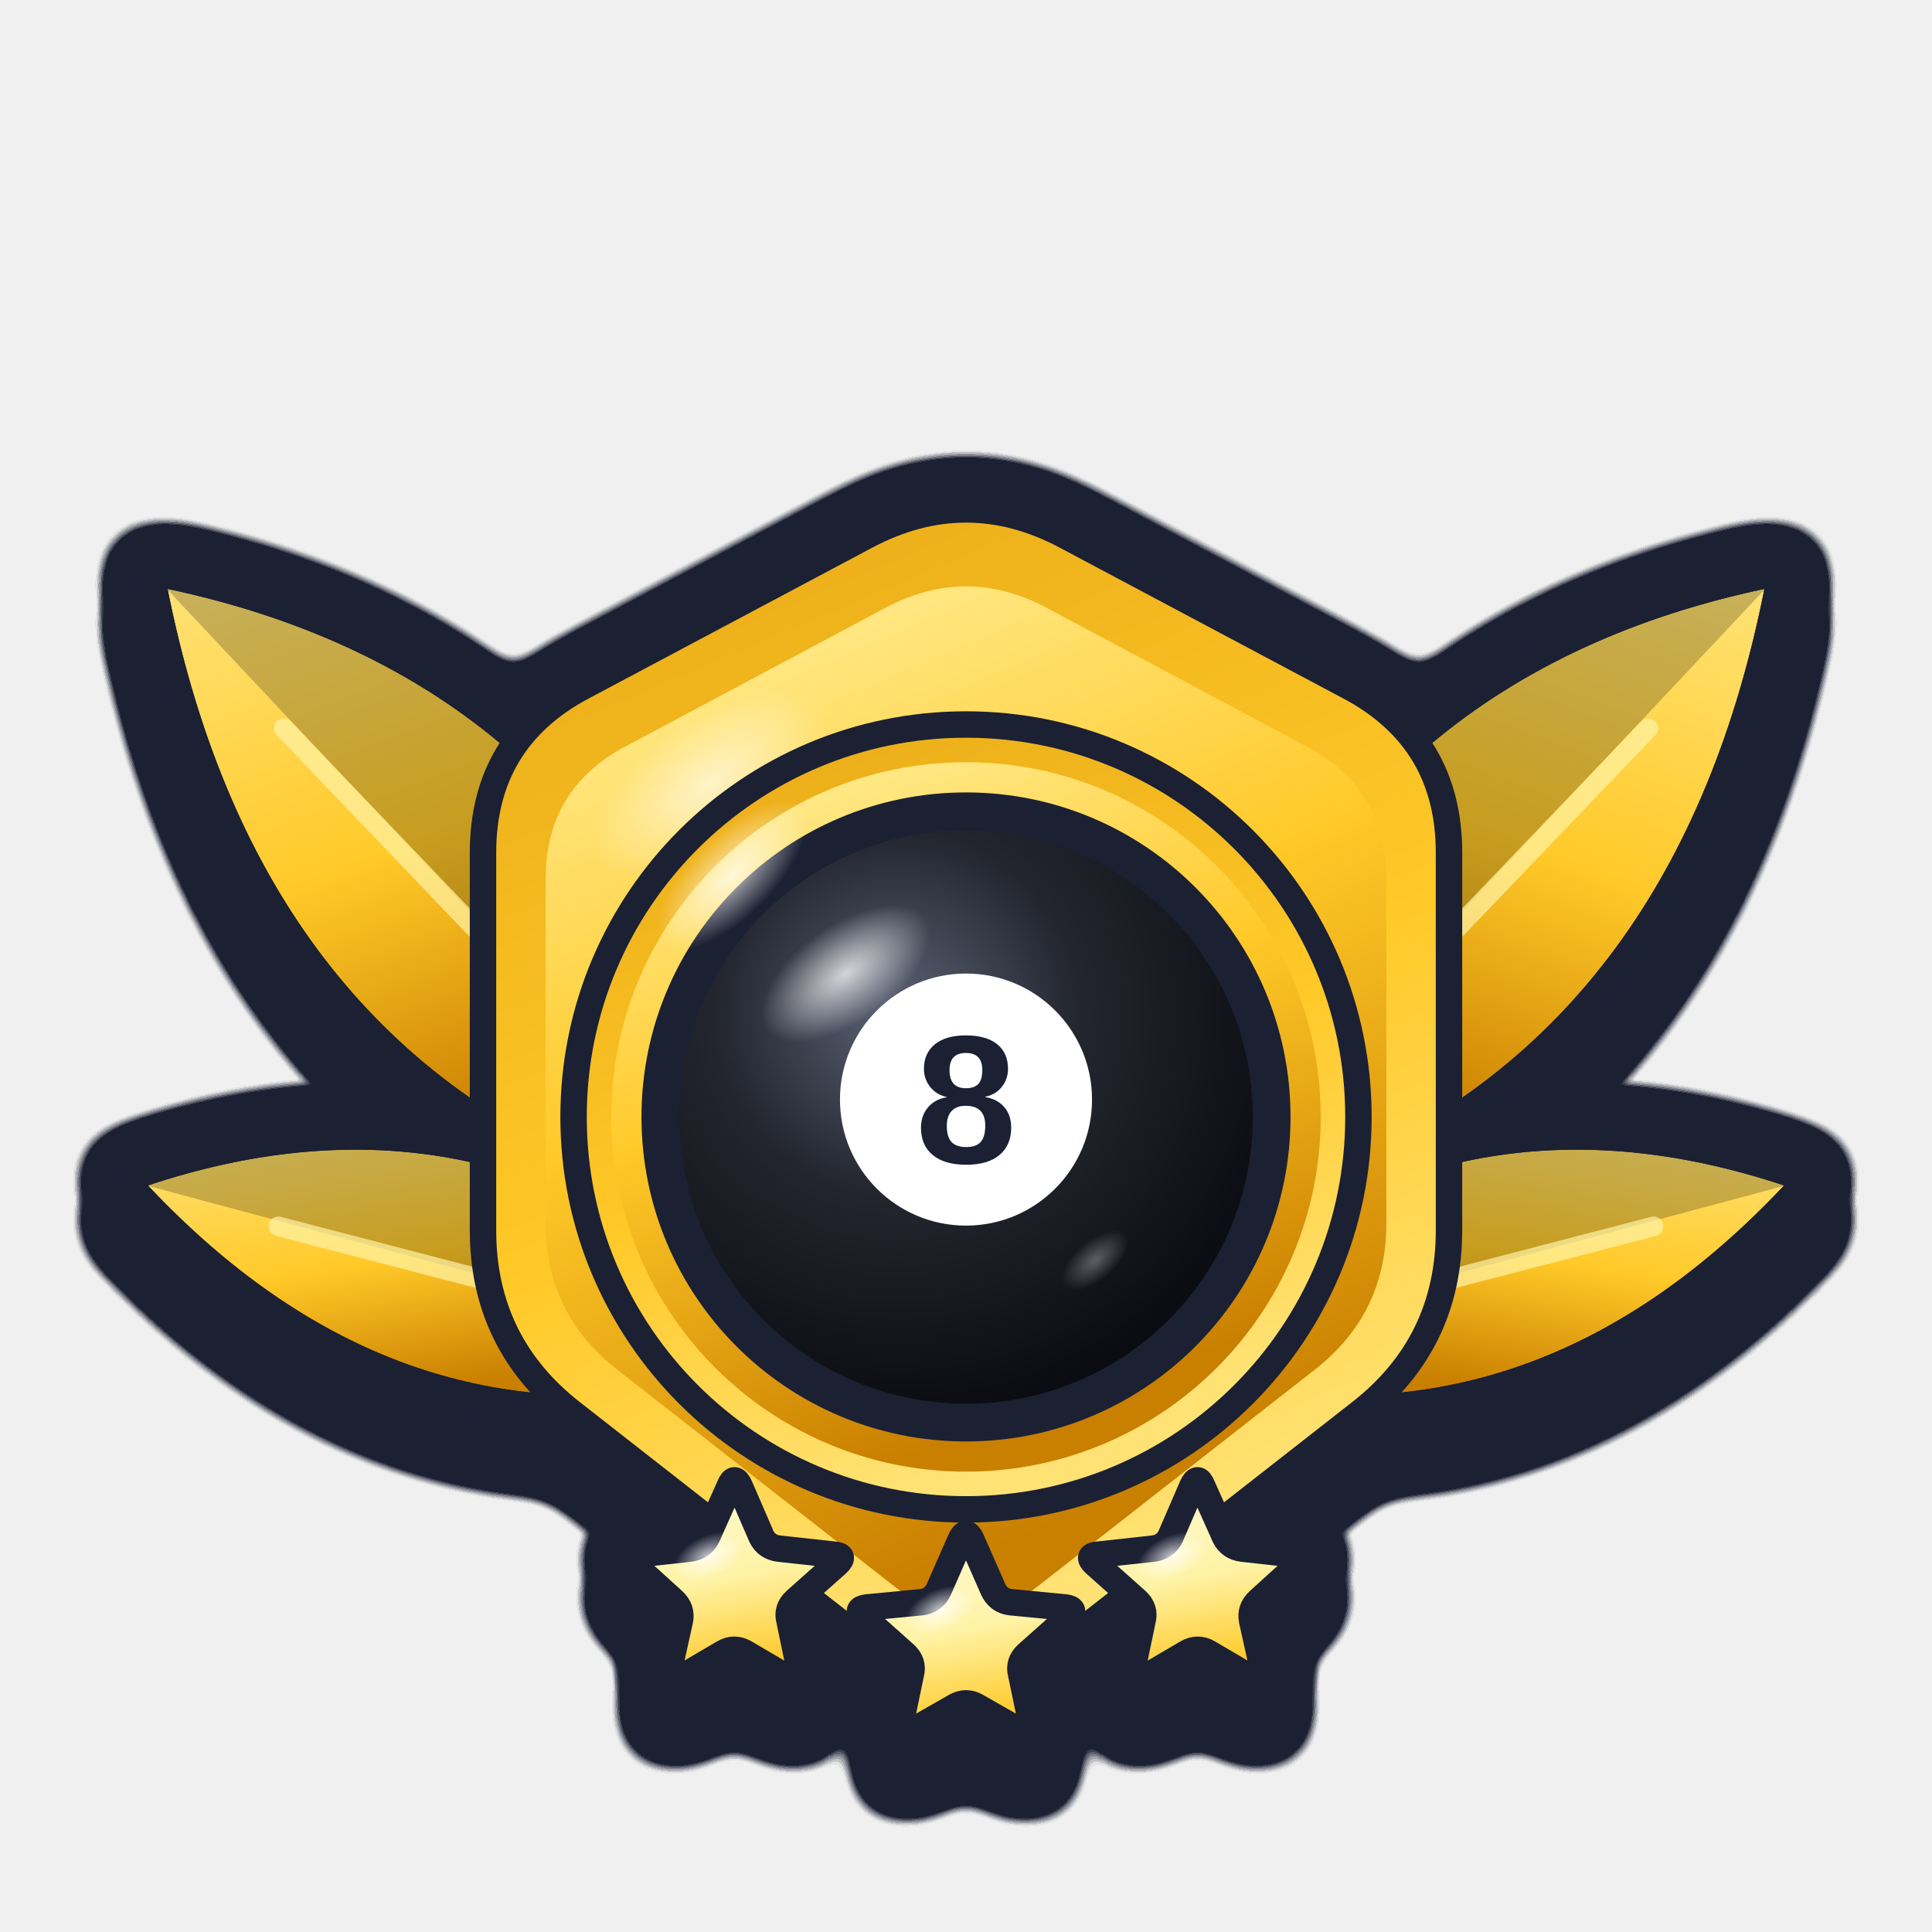
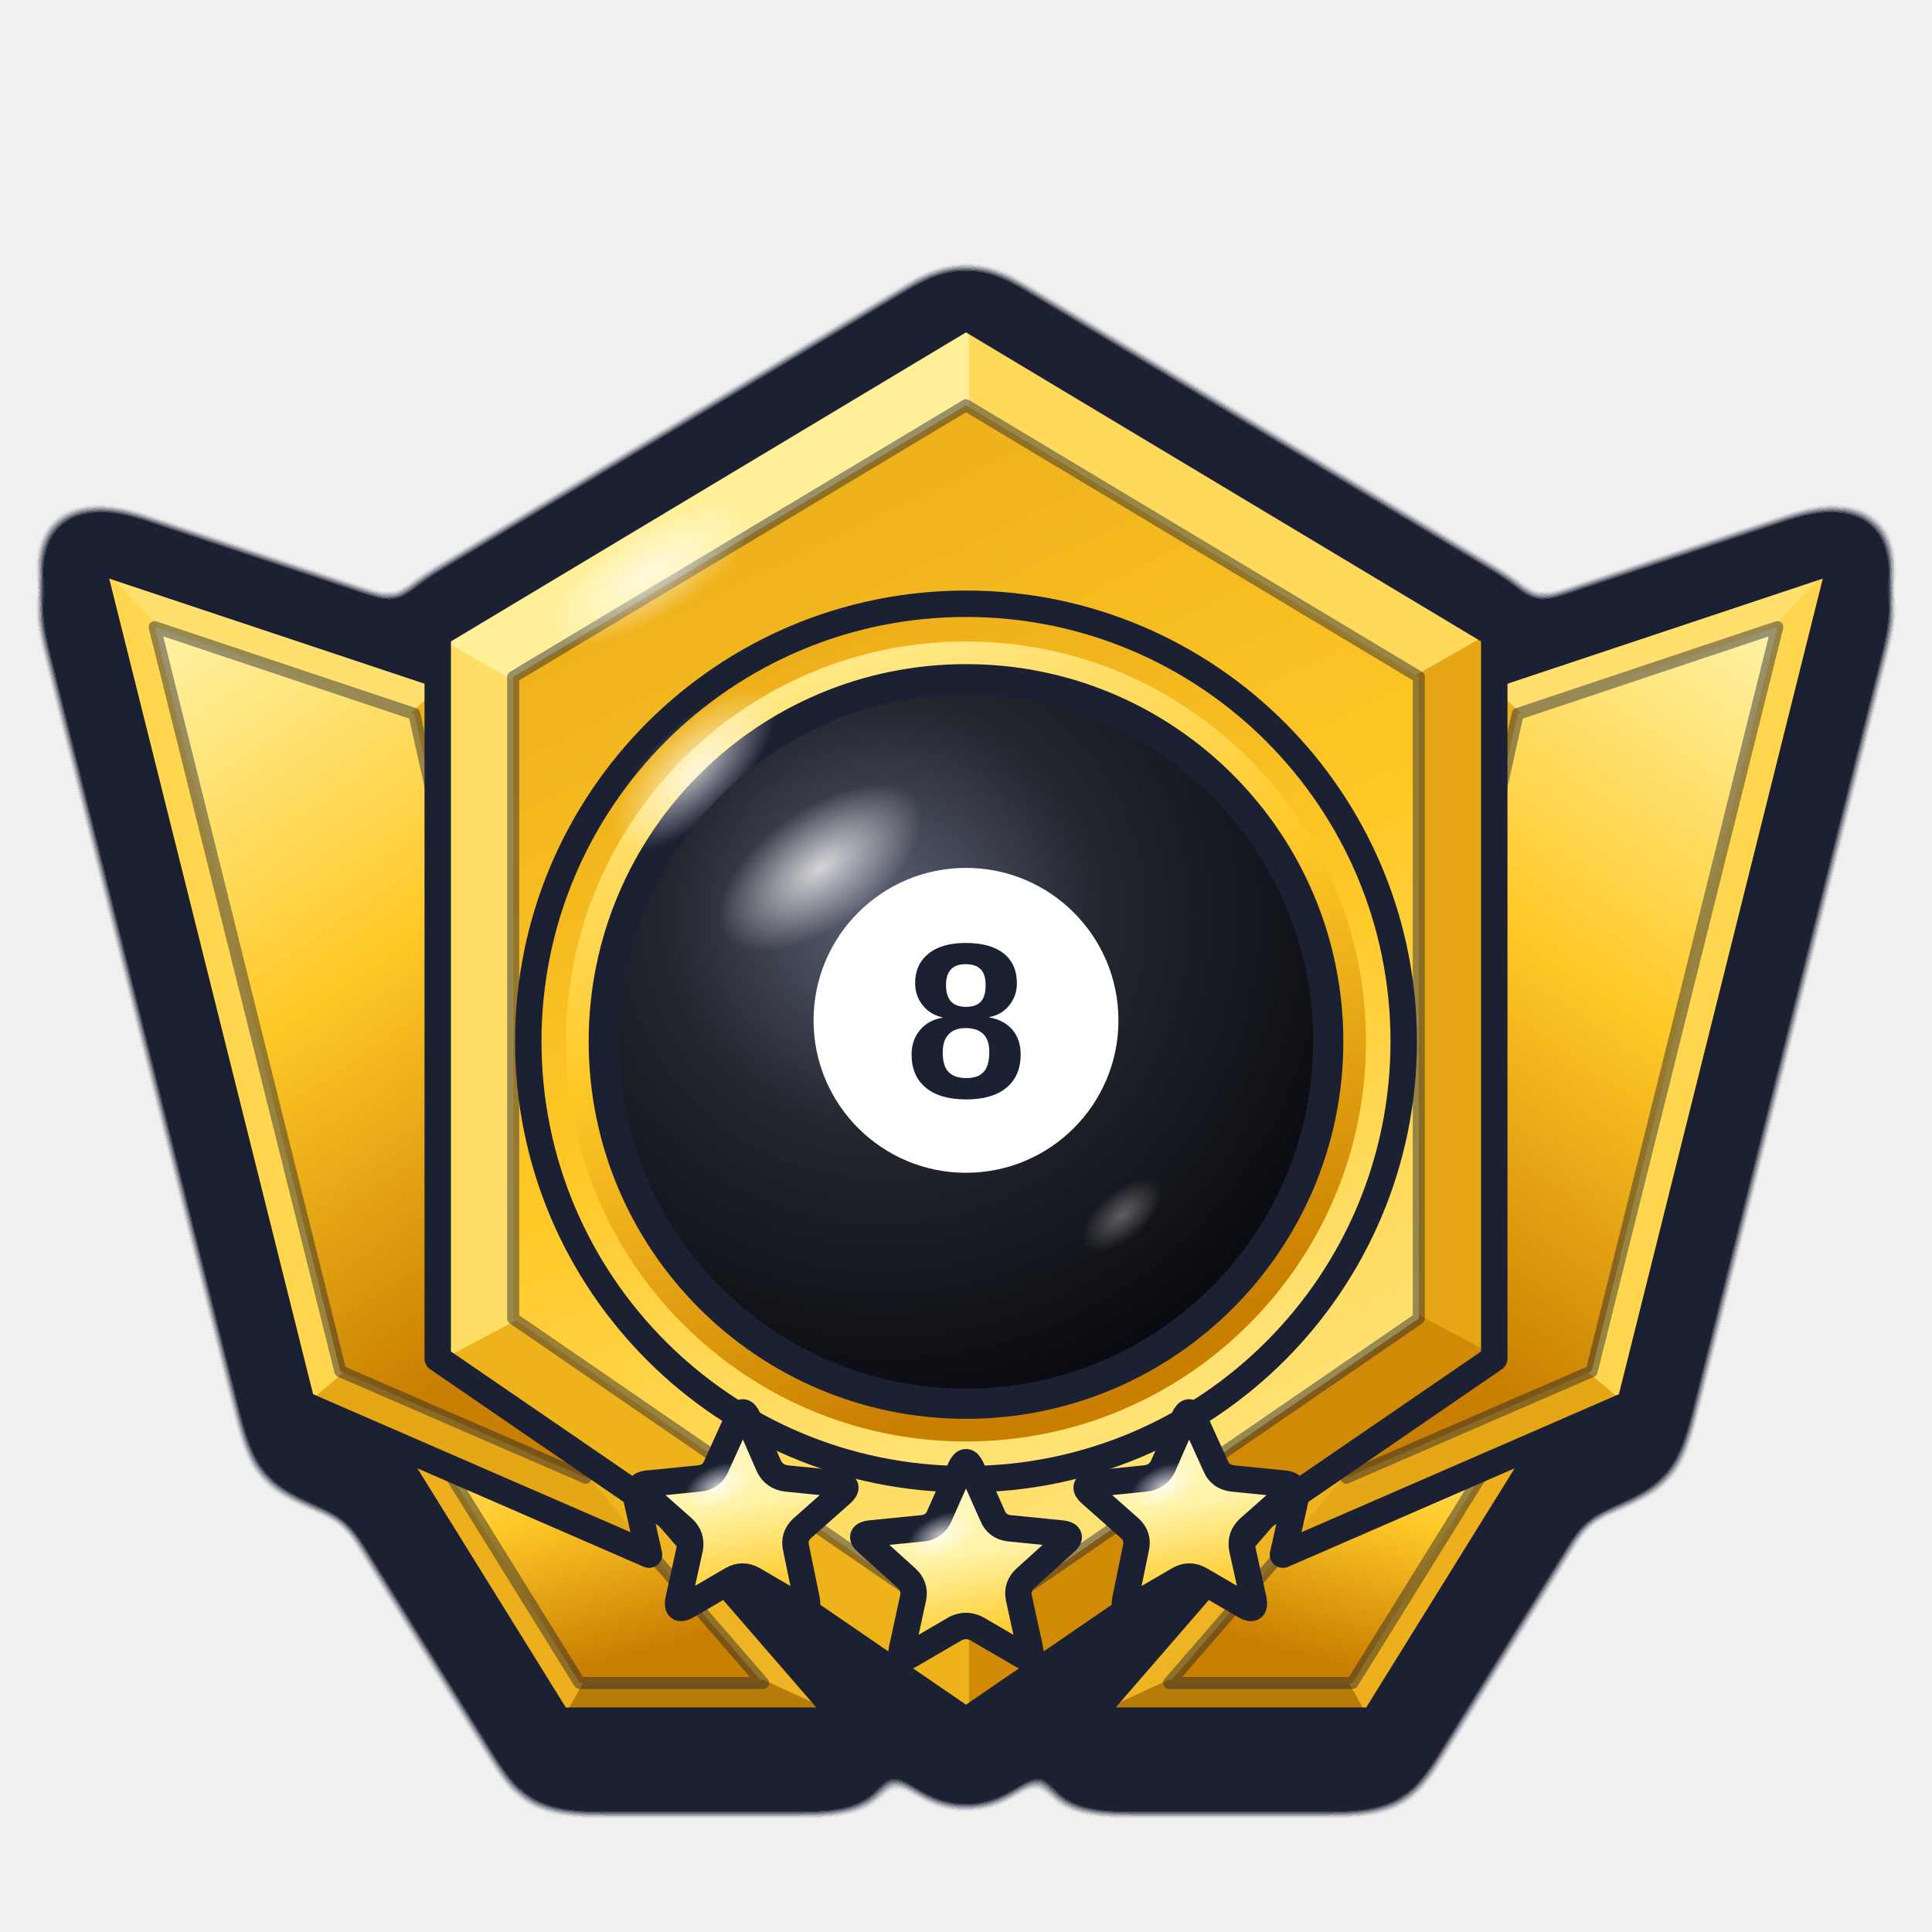
<svg xmlns="http://www.w3.org/2000/svg" width="512" height="512" viewBox="0 0 256 256">
  <defs>
    <linearGradient id="blue" x1="0" y1="0" x2="0.35" y2="1">
      <stop offset="0" stop-color="#9ED3FF" />
      <stop offset="0.45" stop-color="#3B9BFF" />
      <stop offset="1" stop-color="#1F6BD0" />
    </linearGradient>
    <linearGradient id="green" x1="0" y1="0" x2="0.35" y2="1">
      <stop offset="0" stop-color="#A8F5BE" />
      <stop offset="0.45" stop-color="#3DD66B" />
      <stop offset="1" stop-color="#1E9E47" />
    </linearGradient>
    <linearGradient id="red" x1="0" y1="0" x2="0.35" y2="1">
      <stop offset="0" stop-color="#FFA3A3" />
      <stop offset="0.45" stop-color="#FF4D4D" />
      <stop offset="1" stop-color="#C9283A" />
    </linearGradient>
    <linearGradient id="gold" x1="0" y1="0" x2="0.35" y2="1">
      <stop offset="0" stop-color="#FFF1A0" />
      <stop offset="0.45" stop-color="#FFC928" />
      <stop offset="1" stop-color="#DB8E00" />
    </linearGradient>
    <linearGradient id="wood" x1="0" y1="0" x2="0.35" y2="1">
      <stop offset="0" stop-color="#FFD9A0" />
      <stop offset="0.45" stop-color="#E7A35C" />
      <stop offset="1" stop-color="#A8622A" />
    </linearGradient>
    <linearGradient id="darkwood" x1="0" y1="0" x2="0.35" y2="1">
      <stop offset="0" stop-color="#C07A45" />
      <stop offset="0.45" stop-color="#8A4B22" />
      <stop offset="1" stop-color="#5E3014" />
    </linearGradient>
    <linearGradient id="white" x1="0" y1="0" x2="0.35" y2="1">
      <stop offset="0" stop-color="#FFFFFF" />
      <stop offset="0.45" stop-color="#F4F8FF" />
      <stop offset="1" stop-color="#C9D6EA" />
    </linearGradient>
    <linearGradient id="grey" x1="0" y1="0" x2="0.35" y2="1">
      <stop offset="0" stop-color="#E4E9F2" />
      <stop offset="0.45" stop-color="#AEB8C8" />
      <stop offset="1" stop-color="#7B869A" />
    </linearGradient>
    <linearGradient id="steel" x1="0" y1="0" x2="0.35" y2="1">
      <stop offset="0" stop-color="#D8E6F7" />
      <stop offset="0.45" stop-color="#9FB2CC" />
      <stop offset="1" stop-color="#6A7D98" />
    </linearGradient>
    <linearGradient id="cloth" x1="0" y1="0" x2="0.35" y2="1">
      <stop offset="0" stop-color="#6FE08E" />
      <stop offset="0.45" stop-color="#2FA24F" />
      <stop offset="1" stop-color="#1C7A37" />
    </linearGradient>
    <linearGradient id="sad" x1="0" y1="0" x2="0.35" y2="1">
      <stop offset="0" stop-color="#C4D4EE" />
      <stop offset="0.45" stop-color="#8EA3C7" />
      <stop offset="1" stop-color="#5E7299" />
    </linearGradient>
    <linearGradient id="purple" x1="0" y1="0" x2="0.35" y2="1">
      <stop offset="0" stop-color="#D7B8FF" />
      <stop offset="0.45" stop-color="#A259FF" />
      <stop offset="1" stop-color="#6E2FD0" />
    </linearGradient>
    <radialGradient id="shine" cx="0.5" cy="0.5" r="0.5">
      <stop offset="0" stop-color="#FFFFFF" stop-opacity="0.9" />
      <stop offset="1" stop-color="#FFFFFF" stop-opacity="0" />
    </radialGradient>
    <filter id="ink" x="-30%" y="-30%" width="160%" height="160%" color-interpolation-filters="sRGB">
      <feGaussianBlur in="SourceAlpha" stdDeviation="6.92" result="blur" />
      <feComponentTransfer in="blur" result="grown">
        <feFuncA type="linear" slope="7" intercept="-0.35" />
      </feComponentTransfer>
      <feOffset in="grown" dy="6" result="lip" />
      <feMerge result="both">
        <feMergeNode in="lip" />
        <feMergeNode in="grown" />
      </feMerge>
      <feFlood flood-color="#1B2033" />
      <feComposite in2="both" operator="in" result="outline" />
      <feMerge>
        <feMergeNode in="outline" />
        <feMergeNode in="SourceGraphic" />
      </feMerge>
    </filter>
  </defs>
  <defs>
    <filter id="badgeInk" x="-20%" y="-20%" width="140%" height="140%" color-interpolation-filters="sRGB">
      <feGaussianBlur in="SourceAlpha" stdDeviation="3.2" result="blur" />
      <feComponentTransfer in="blur" result="grown">
        <feFuncA type="linear" slope="40" intercept="-0.716" />
      </feComponentTransfer>
      <feOffset in="grown" dy="5" result="lip" />
      <feMerge result="both">
        <feMergeNode in="lip" />
        <feMergeNode in="grown" />
      </feMerge>
      <feFlood flood-color="#1B2033" />
      <feComposite in2="both" operator="in" result="outline" />
      <feMerge>
        <feMergeNode in="outline" />
        <feMergeNode in="SourceGraphic" />
      </feMerge>
    </filter>
  </defs>
  <defs>
    <linearGradient id="m" x1="0" y1="0" x2="0.35" y2="1">
      <stop offset="0" stop-color="#FFF3A6" />
      <stop offset="0.5" stop-color="#FFC928" />
      <stop offset="1" stop-color="#C97F00" />
    </linearGradient>
    <linearGradient id="r" x1="0" y1="0" x2="0.35" y2="1">
      <stop offset="0" stop-color="#E7A816" />
      <stop offset="0.6" stop-color="#FFC928" />
      <stop offset="1" stop-color="#FFE274" />
    </linearGradient>
    <linearGradient id="w" x1="0" y1="0" x2="0.35" y2="1">
      <stop offset="0" stop-color="#FFE47A" />
      <stop offset="0.55" stop-color="#FFC928" />
      <stop offset="1" stop-color="#C97F00" />
    </linearGradient>
    <linearGradient id="p" x1="0" y1="0" x2="0.2" y2="1">
      <stop offset="0" stop-color="#FFFAD7" />
      <stop offset="0.55" stop-color="#FFF3A6" />
      <stop offset="1" stop-color="#FFC928" />
    </linearGradient>
    <linearGradient id="c" x1="0" y1="0" x2="0.3" y2="1">
      <stop offset="0" stop-color="#FFF8CA" />
      <stop offset="0.55" stop-color="#FFDC61" />
      <stop offset="1" stop-color="#FFC928" />
    </linearGradient>
    <linearGradient id="g" x1="0" y1="0" x2="0.35" y2="1">
      <stop offset="0" stop-color="#FFF3A6" />
      <stop offset="0.5" stop-color="#FFC928" />
      <stop offset="1" stop-color="#C97F00" />
    </linearGradient>
    <linearGradient id="gr" x1="0" y1="0" x2="0.35" y2="1">
      <stop offset="0" stop-color="#E7A816" />
      <stop offset="0.6" stop-color="#FFC928" />
      <stop offset="1" stop-color="#FFE274" />
    </linearGradient>
    <radialGradient id="ball" cx="0.38" cy="0.32" r="0.78">
      <stop offset="0" stop-color="#5C6275" />
      <stop offset="0.4" stop-color="#23262F" />
      <stop offset="1" stop-color="#06070B" />
    </radialGradient>
  </defs>
  <g filter="url(#badgeInk)">
-     <path d="M87.9 186.0 Q47.9 191.1 16.5 156.3 Q58.5 141.2 92.1 166.0 Z" fill="url(#w)" stroke="#1B2033" stroke-width="3.5" stroke-linejoin="round" />
-     <path d="M90.0 176.0 L92.1 166.0 Q58.5 141.2 16.5 156.3 Z" fill="#000000" opacity="0.22" />
-     <path d="M81.1 174.0 L36.9 162.5" fill="none" stroke="#FFF3A6" stroke-width="2.6" stroke-linecap="round" stroke-linejoin="round" opacity="0.7" />
-     <path d="M87.9 186.0 Q47.9 191.1 16.5 156.3 Q58.5 141.2 92.1 166.0 Z" fill="none" stroke="#1B2033" stroke-width="3.5" stroke-linejoin="round" />
-     <path d="M77.2 155.8 Q30.9 135.4 20.0 75.8 Q75.1 86.4 94.8 136.2 Z" fill="url(#w)" stroke="#1B2033" stroke-width="3.5" stroke-linejoin="round" />
-     <path d="M86.0 146.0 L94.8 136.2 Q75.1 86.4 20.0 75.8 Z" fill="#000000" opacity="0.22" />
-     <path d="M77.5 138.2 L37.6 96.5" fill="none" stroke="#FFF3A6" stroke-width="2.6" stroke-linecap="round" stroke-linejoin="round" opacity="0.7" />
-     <path d="M77.2 155.8 Q30.9 135.4 20.0 75.8 Q75.1 86.4 94.8 136.2 Z" fill="none" stroke="#1B2033" stroke-width="3.5" stroke-linejoin="round" />
+     <path d="M38.0 170.0 L86.0 198.0 L82.8 201.9 L52.9 184.5 Z" fill="#F4C238" stroke="#F4C238" stroke-width="0.8" />
+     <path d="M86.0 198.0 L112.0 228.0 L101.1 223.0 L82.8 201.9 Z" fill="#EEB423" stroke="#EEB423" stroke-width="0.8" />
+     <path d="M112.0 228.0 L74.0 228.0 L76.8 223.0 L101.1 223.0 Z" fill="#B77B08" stroke="#B77B08" stroke-width="0.8" />
+     <path d="M74.0 228.0 L38.0 170.0 L52.9 184.5 L76.8 223.0 Z" fill="#EDB01C" stroke="#EDB01C" stroke-width="0.8" />
+     <path d="M52.9 184.5 L82.8 201.9 L101.1 223.0 L76.8 223.0 Z" fill="url(#m)" />
+     <path d="M52.9 184.5 L82.8 201.9 L101.1 223.0 L76.8 223.0 Z" fill="none" stroke="#1B2033" stroke-width="1.6" stroke-opacity="0.45" stroke-linejoin="round" />
+     <path d="M38.0 170.0 L86.0 198.0 L112.0 228.0 L74.0 228.0 Z" fill="none" stroke="#1B2033" stroke-width="3.5" stroke-linejoin="round" />
+     <path d="M12.0 74.0 L60.0 90.0 L54.9 94.6 L20.5 83.1 Z" fill="#FFE06E" stroke="#FFE06E" stroke-width="0.8" />
+     <path d="M60.0 90.0 L86.0 206.0 L77.6 195.8 L54.9 94.6 Z" fill="#EFB31C" stroke="#EFB31C" stroke-width="0.8" />
+     <path d="M86.0 206.0 L40.0 186.0 L45.1 181.7 L77.6 195.8 Z" fill="#E6A716" stroke="#E6A716" stroke-width="0.8" />
+     <path d="M40.0 186.0 L12.0 74.0 L20.5 83.1 L45.1 181.7 Z" fill="#FFD64E" stroke="#FFD64E" stroke-width="0.8" />
+     <path d="M20.5 83.1 L54.9 94.6 L77.6 195.8 L45.1 181.7 Z" fill="url(#m)" />
+     <path d="M20.5 83.1 L54.9 94.6 L77.6 195.8 L45.1 181.7 Z" fill="none" stroke="#1B2033" stroke-width="1.6" stroke-opacity="0.45" stroke-linejoin="round" />
+     <path d="M12.0 74.0 L60.0 90.0 L86.0 206.0 L40.0 186.0 Z" fill="none" stroke="#1B2033" stroke-width="3.5" stroke-linejoin="round" />
    <g transform="matrix(-1 0 0 1 256 0)">
-       <path d="M87.9 186.0 Q47.9 191.1 16.5 156.3 Q58.5 141.2 92.1 166.0 Z" fill="url(#w)" stroke="#1B2033" stroke-width="3.5" stroke-linejoin="round" />
-       <path d="M90.0 176.0 L92.1 166.0 Q58.5 141.2 16.5 156.3 Z" fill="#000000" opacity="0.22" />
-       <path d="M81.1 174.0 L36.9 162.5" fill="none" stroke="#FFF3A6" stroke-width="2.6" stroke-linecap="round" stroke-linejoin="round" opacity="0.7" />
-       <path d="M87.9 186.0 Q47.9 191.1 16.5 156.3 Q58.5 141.2 92.1 166.0 Z" fill="none" stroke="#1B2033" stroke-width="3.5" stroke-linejoin="round" />
-       <path d="M77.2 155.8 Q30.9 135.4 20.0 75.8 Q75.1 86.4 94.8 136.2 Z" fill="url(#w)" stroke="#1B2033" stroke-width="3.5" stroke-linejoin="round" />
-       <path d="M86.0 146.0 L94.8 136.2 Q75.1 86.4 20.0 75.8 Z" fill="#000000" opacity="0.22" />
-       <path d="M77.5 138.2 L37.6 96.5" fill="none" stroke="#FFF3A6" stroke-width="2.6" stroke-linecap="round" stroke-linejoin="round" opacity="0.7" />
-       <path d="M77.2 155.8 Q30.9 135.4 20.0 75.8 Q75.1 86.4 94.8 136.2 Z" fill="none" stroke="#1B2033" stroke-width="3.5" stroke-linejoin="round" />
+       <path d="M38.0 170.0 L86.0 198.0 L82.8 201.9 L52.9 184.5 Z" fill="#F4C238" stroke="#F4C238" stroke-width="0.8" />
+       <path d="M86.0 198.0 L112.0 228.0 L101.1 223.0 L82.8 201.9 Z" fill="#EEB423" stroke="#EEB423" stroke-width="0.8" />
+       <path d="M112.0 228.0 L74.0 228.0 L76.8 223.0 L101.1 223.0 Z" fill="#B77B08" stroke="#B77B08" stroke-width="0.8" />
+       <path d="M74.0 228.0 L38.0 170.0 L52.9 184.5 L76.8 223.0 Z" fill="#EDB01C" stroke="#EDB01C" stroke-width="0.8" />
+       <path d="M52.9 184.5 L82.8 201.9 L101.1 223.0 L76.8 223.0 Z" fill="url(#m)" />
+       <path d="M52.9 184.5 L82.8 201.9 L101.1 223.0 L76.8 223.0 Z" fill="none" stroke="#1B2033" stroke-width="1.6" stroke-opacity="0.45" stroke-linejoin="round" />
+       <path d="M38.0 170.0 L86.0 198.0 L112.0 228.0 L74.0 228.0 Z" fill="none" stroke="#1B2033" stroke-width="3.5" stroke-linejoin="round" />
+       <path d="M12.0 74.0 L60.0 90.0 L54.9 94.6 L20.5 83.1 Z" fill="#FFE06E" stroke="#FFE06E" stroke-width="0.8" />
+       <path d="M60.0 90.0 L86.0 206.0 L77.6 195.8 L54.9 94.6 Z" fill="#EFB31C" stroke="#EFB31C" stroke-width="0.8" />
+       <path d="M86.0 206.0 L40.0 186.0 L45.1 181.7 L77.6 195.8 Z" fill="#E6A716" stroke="#E6A716" stroke-width="0.8" />
+       <path d="M40.0 186.0 L12.0 74.0 L20.5 83.1 L45.1 181.7 Z" fill="#FFD64E" stroke="#FFD64E" stroke-width="0.8" />
+       <path d="M20.5 83.1 L54.9 94.6 L77.6 195.8 L45.1 181.7 Z" fill="url(#m)" />
+       <path d="M20.5 83.1 L54.9 94.6 L77.6 195.8 L45.1 181.7 Z" fill="none" stroke="#1B2033" stroke-width="1.6" stroke-opacity="0.45" stroke-linejoin="round" />
+       <path d="M12.0 74.0 L60.0 90.0 L86.0 206.0 L40.0 186.0 Z" fill="none" stroke="#1B2033" stroke-width="3.5" stroke-linejoin="round" />
    </g>
-     <path d="M114.8 71.0 Q128.0 64.0 141.2 71.0 L178.8 91.0 Q192.0 98.0 192.0 113.0 L192.0 163.0 Q192.0 178.0 180.2 187.2 L139.8 218.8 Q128.0 228.0 116.2 218.8 L75.8 187.2 Q64.0 178.0 64.0 163.0 L64.0 113.0 Q64.0 98.0 77.2 91.0 Z" fill="url(#r)" stroke="#1B2033" stroke-width="3.5" stroke-linejoin="round" />
-     <path d="M117.4 80.5 Q128.0 74.9 138.6 80.5 L173.1 98.9 Q183.7 104.5 183.7 116.5 L183.7 162.1 Q183.7 174.1 174.2 181.5 L137.5 210.2 Q128.0 217.6 118.5 210.2 L81.8 181.5 Q72.3 174.1 72.3 162.1 L72.3 116.5 Q72.3 104.5 82.9 98.9 Z" fill="url(#m)" />
-     <ellipse cx="94" cy="104" rx="18" ry="9" fill="url(#shine)" opacity="0.7" transform="rotate(-35 94 104)" />
-     <circle cx="128" cy="148" r="52" fill="url(#r)" stroke="#1B2033" stroke-width="3.5" />
-     <circle cx="128" cy="148" r="47" fill="url(#m)" />
-     <circle cx="128" cy="148" r="43" fill="#1B2033" />
-     <ellipse cx="97" cy="116" rx="13" ry="5.5" fill="url(#shine)" opacity="0.8" transform="rotate(-45 97 116)" />
-     <circle cx="128" cy="148" r="38" fill="url(#ball)" />
-     <circle cx="128.0" cy="145.7" r="16.7" fill="#FFFFFF" />
-     <text x="128.0" y="154.1" font-family="Arial Black, Arial, sans-serif" font-weight="900" font-size="24.2" text-anchor="middle" fill="#1B2033">8</text>
-     <ellipse cx="112.04" cy="129.0" rx="12.92" ry="6.46" fill="url(#shine)" opacity="0.85" transform="rotate(-35 112.04 129.0)" />
-     <ellipse cx="145.1" cy="167.0" rx="5.32" ry="2.66" fill="url(#shine)" opacity="0.35" transform="rotate(-40 145.1 167.0)" />
-     <path d="M158.0 196.9 Q158.7 195.4 159.3 196.9 L162.3 203.6 Q163.0 205.0 164.6 205.2 L171.8 206.0 Q173.4 206.1 172.2 207.2 L166.8 212.1 Q165.6 213.2 165.9 214.7 L167.5 221.9 Q167.8 223.5 166.4 222.7 L160.1 219.0 Q158.7 218.2 157.3 219.0 L151.0 222.7 Q149.6 223.5 149.9 221.9 L151.4 214.7 Q151.8 213.2 150.6 212.1 L145.1 207.2 Q143.9 206.1 145.5 206.0 L152.8 205.2 Q154.4 205.0 155.1 203.6 Z" fill="url(#p)" stroke="#1B2033" stroke-width="3.5" stroke-linejoin="round" />
-     <ellipse cx="155.276" cy="206.266" rx="4.96" ry="2.79" fill="url(#shine)" opacity="0.85" transform="rotate(-25 155.276 206.2656)" />
-     <path d="M127.3 204.0 Q128.0 202.5 128.7 204.0 L131.6 210.6 Q132.3 212.1 133.9 212.3 L141.2 213.0 Q142.7 213.2 141.6 214.3 L136.1 219.2 Q134.9 220.3 135.3 221.8 L136.8 229.0 Q137.1 230.5 135.7 229.7 L129.4 226.1 Q128.0 225.3 126.6 226.1 L120.3 229.7 Q118.9 230.5 119.2 229.0 L120.7 221.8 Q121.1 220.3 119.9 219.2 L114.4 214.3 Q113.3 213.2 114.8 213.0 L122.1 212.3 Q123.7 212.1 124.4 210.6 Z" fill="url(#p)" stroke="#1B2033" stroke-width="3.5" stroke-linejoin="round" />
-     <ellipse cx="124.59" cy="213.35" rx="4.96" ry="2.79" fill="url(#shine)" opacity="0.85" transform="rotate(-25 124.59 213.35)" />
-     <path d="M96.7 196.9 Q97.3 195.4 98.0 196.9 L100.9 203.6 Q101.6 205.0 103.2 205.2 L110.5 206.0 Q112.1 206.1 110.9 207.2 L105.4 212.1 Q104.2 213.2 104.6 214.7 L106.1 221.9 Q106.4 223.5 105.0 222.7 L98.7 219.0 Q97.3 218.2 95.9 219.0 L89.6 222.7 Q88.2 223.5 88.5 221.9 L90.1 214.7 Q90.4 213.2 89.2 212.1 L83.8 207.2 Q82.6 206.1 84.2 206.0 L91.4 205.2 Q93.0 205.0 93.7 203.6 Z" fill="url(#p)" stroke="#1B2033" stroke-width="3.5" stroke-linejoin="round" />
-     <ellipse cx="93.904" cy="206.266" rx="4.96" ry="2.79" fill="url(#shine)" opacity="0.85" transform="rotate(-25 93.90402 206.2656)" />
+     <path d="M128.0 42.0 L198.0 84.0 L188.0 89.7 L128.0 53.7 Z" fill="#FFD959" stroke="#FFD959" stroke-width="0.8" />
+     <path d="M198.0 84.0 L198.0 180.0 L188.0 174.7 L188.0 89.7 Z" fill="#E6A615" stroke="#E6A615" stroke-width="0.8" />
+     <path d="M198.0 180.0 L128.0 228.0 L128.0 215.9 L188.0 174.7 Z" fill="#D18A06" stroke="#D18A06" stroke-width="0.8" />
+     <path d="M128.0 228.0 L58.0 180.0 L68.0 174.7 L128.0 215.9 Z" fill="#EEB21B" stroke="#EEB21B" stroke-width="0.8" />
+     <path d="M58.0 180.0 L58.0 84.0 L68.0 89.7 L68.0 174.7 Z" fill="#FFDE66" stroke="#FFDE66" stroke-width="0.8" />
+     <path d="M58.0 84.0 L128.0 42.0 L128.0 53.7 L68.0 89.7 Z" fill="#FFEF99" stroke="#FFEF99" stroke-width="0.8" />
+     <path d="M128.0 53.7 L188.0 89.7 L188.0 174.7 L128.0 215.9 L68.0 174.7 L68.0 89.7 Z" fill="url(#r)" />
+     <path d="M128.0 53.7 L188.0 89.7 L188.0 174.7 L128.0 215.9 L68.0 174.7 L68.0 89.7 Z" fill="none" stroke="#1B2033" stroke-width="1.6" stroke-opacity="0.45" stroke-linejoin="round" />
+     <path d="M128.0 42.0 L198.0 84.0 L198.0 180.0 L128.0 228.0 L58.0 180.0 L58.0 84.0 Z" fill="none" stroke="#1B2033" stroke-width="3.5" stroke-linejoin="round" />
+     <ellipse cx="86" cy="76" rx="16" ry="6" fill="url(#shine)" opacity="0.75" transform="rotate(-32 86 76)" />
+     <circle cx="128" cy="138" r="58" fill="url(#r)" stroke="#1B2033" stroke-width="3.5" />
+     <circle cx="128" cy="138" r="53" fill="url(#m)" />
+     <circle cx="128" cy="138" r="50" fill="#1B2033" />
+     <ellipse cx="92" cy="102" rx="14" ry="6" fill="url(#shine)" opacity="0.8" transform="rotate(-45 92 102)" />
+     <circle cx="128" cy="138" r="46" fill="url(#ball)" />
+     <circle cx="128.0" cy="135.2" r="20.2" fill="#FFFFFF" />
+     <text x="128.0" y="145.4" font-family="Arial Black, Arial, sans-serif" font-weight="900" font-size="29.3" text-anchor="middle" fill="#1B2033">8</text>
+     <ellipse cx="108.68" cy="115.0" rx="15.64" ry="7.82" fill="url(#shine)" opacity="0.85" transform="rotate(-35 108.68 115.0)" />
+     <ellipse cx="148.7" cy="161.0" rx="6.44" ry="3.22" fill="url(#shine)" opacity="0.35" transform="rotate(-40 148.7 161.0)" />
+     <path d="M156.9 187.9 Q157.6 186.4 158.2 187.9 L161.1 194.3 Q161.7 195.7 163.3 195.9 L170.3 196.6 Q171.8 196.8 170.7 197.9 L165.5 202.5 Q164.3 203.6 164.6 205.2 L166.1 212.0 Q166.4 213.6 165.0 212.8 L159.0 209.3 Q157.6 208.5 156.2 209.3 L150.2 212.8 Q148.8 213.6 149.1 212.0 L150.5 205.2 Q150.9 203.6 149.7 202.5 L144.5 197.9 Q143.3 196.8 144.9 196.6 L151.8 195.9 Q153.4 195.7 154.1 194.3 Z" fill="url(#p)" stroke="#1B2033" stroke-width="3.5" stroke-linejoin="round" />
+     <ellipse cx="154.283" cy="196.942" rx="4.8" ry="2.7" fill="url(#shine)" opacity="0.85" transform="rotate(-25 154.2833 196.9415)" />
+     <path d="M127.3 194.5 Q128.0 193.0 128.7 194.5 L131.5 200.8 Q132.1 202.3 133.7 202.5 L140.7 203.2 Q142.3 203.4 141.1 204.4 L135.9 209.1 Q134.7 210.2 135.0 211.7 L136.5 218.6 Q136.8 220.1 135.4 219.3 L129.4 215.8 Q128.0 215.1 126.6 215.8 L120.6 219.3 Q119.2 220.1 119.5 218.6 L121.0 211.7 Q121.3 210.2 120.1 209.1 L114.9 204.4 Q113.7 203.4 115.3 203.2 L122.3 202.5 Q123.9 202.3 124.5 200.8 Z" fill="url(#p)" stroke="#1B2033" stroke-width="3.5" stroke-linejoin="round" />
+     <ellipse cx="124.7" cy="203.5" rx="4.8" ry="2.7" fill="url(#shine)" opacity="0.85" transform="rotate(-25 124.7 203.5)" />
+     <path d="M97.8 187.9 Q98.4 186.4 99.1 187.9 L101.9 194.3 Q102.6 195.7 104.2 195.9 L111.1 196.6 Q112.7 196.8 111.5 197.9 L106.3 202.5 Q105.1 203.6 105.5 205.2 L106.9 212.0 Q107.2 213.6 105.8 212.8 L99.8 209.3 Q98.4 208.5 97.0 209.3 L91.0 212.8 Q89.6 213.6 89.9 212.0 L91.4 205.2 Q91.7 203.6 90.5 202.5 L85.3 197.9 Q84.2 196.8 85.7 196.6 L92.7 195.9 Q94.3 195.7 94.9 194.3 Z" fill="url(#p)" stroke="#1B2033" stroke-width="3.5" stroke-linejoin="round" />
+     <ellipse cx="95.117" cy="196.942" rx="4.8" ry="2.7" fill="url(#shine)" opacity="0.85" transform="rotate(-25 95.11672 196.9415)" />
  </g>
</svg>
